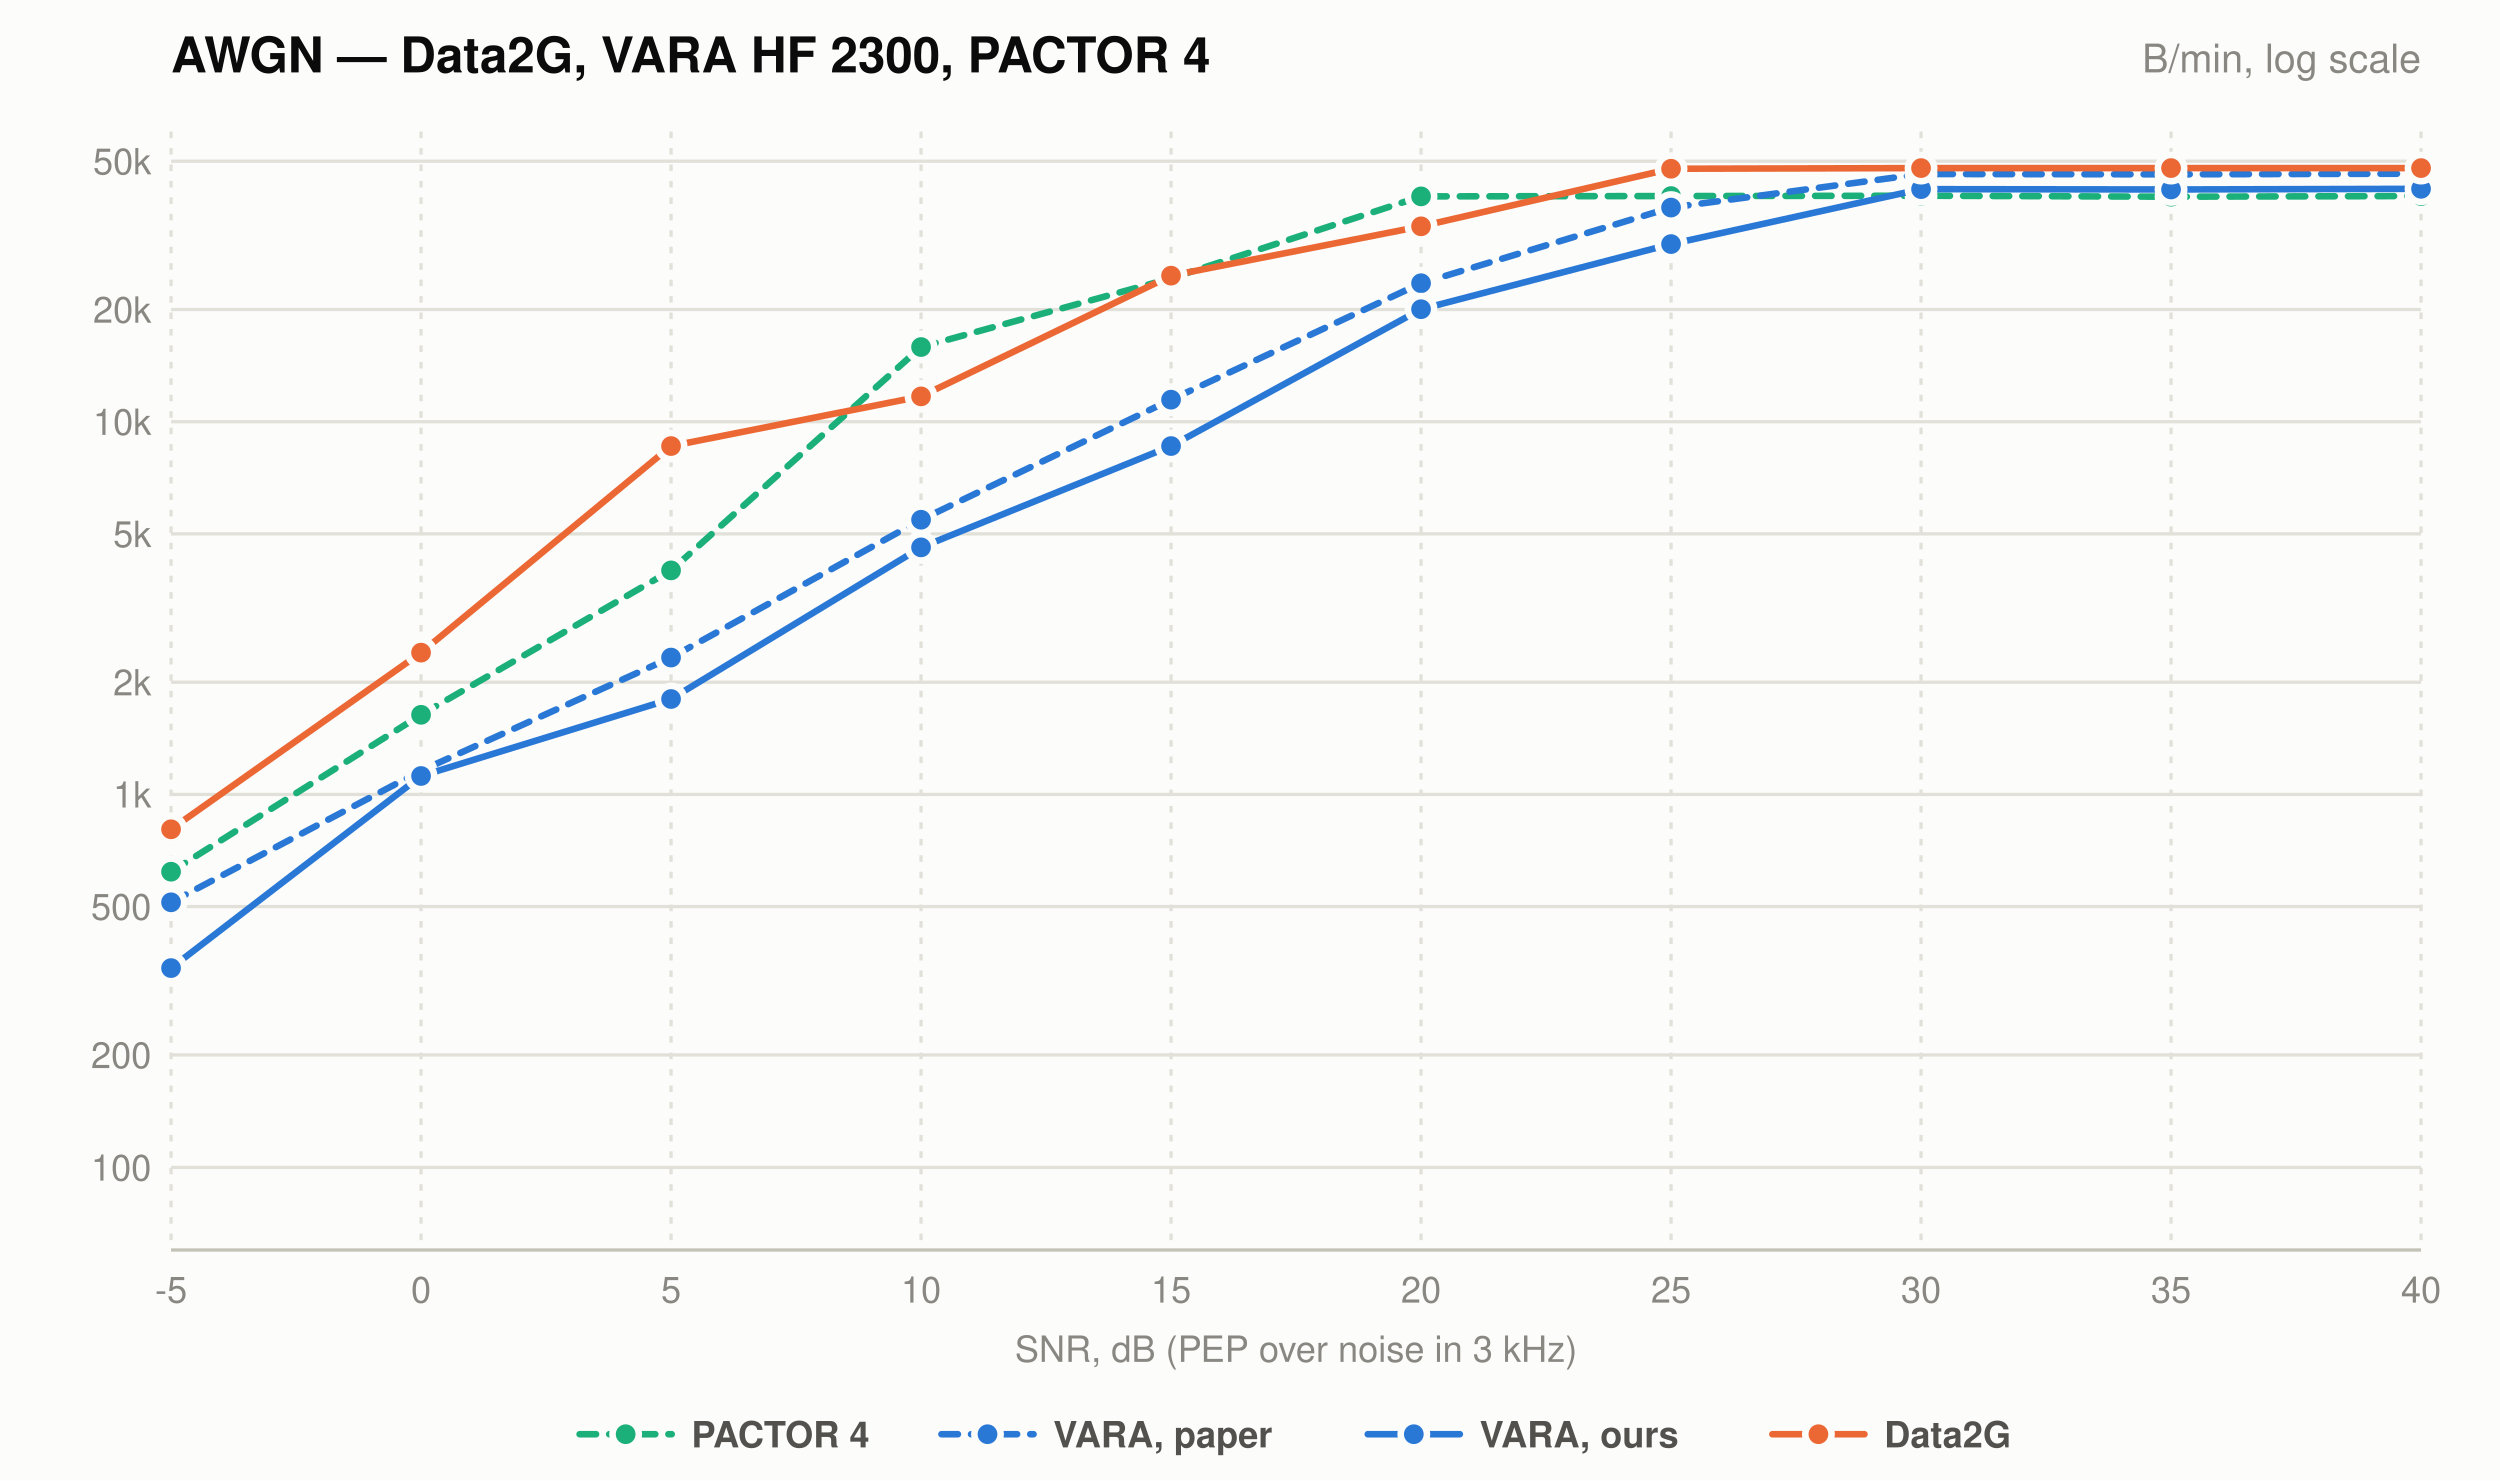
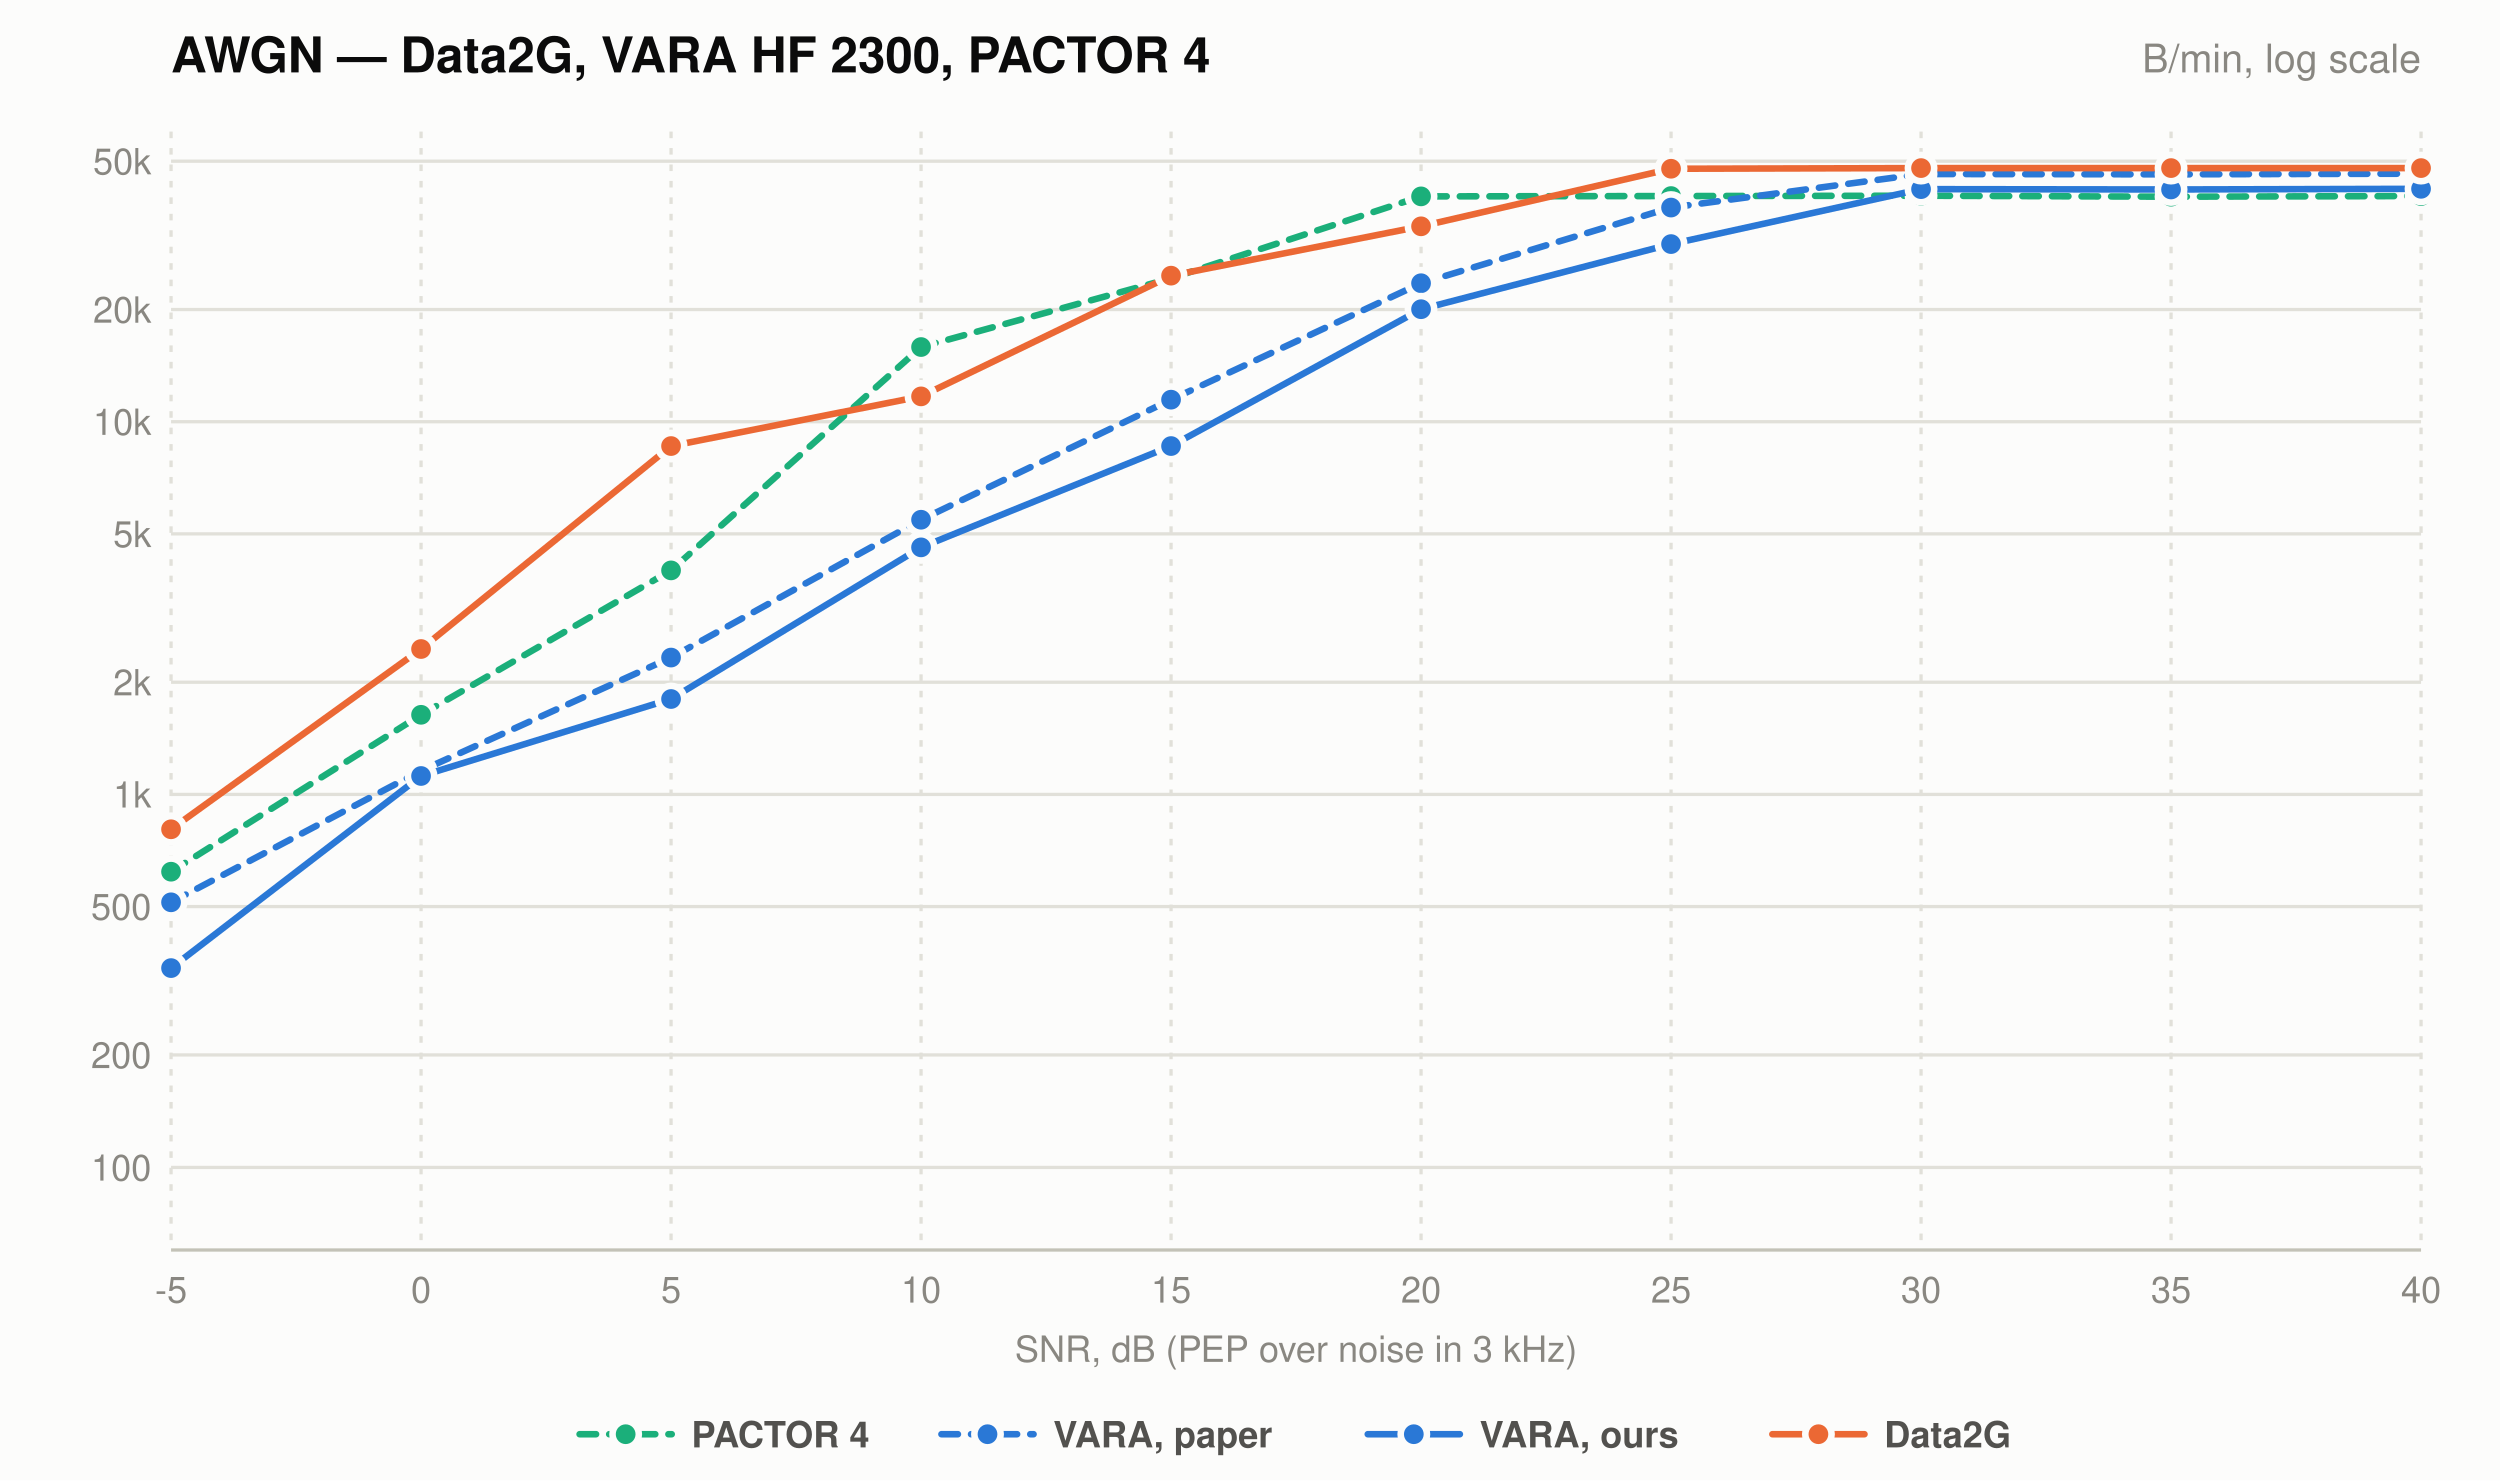
<svg xmlns="http://www.w3.org/2000/svg" viewBox="0 0 760 450" width="760" height="450" font-family="-apple-system, BlinkMacSystemFont, 'Segoe UI', Helvetica, Arial, sans-serif">
  <rect width="760" height="450" fill="#fcfcfb" />
  <text x="52" y="22" font-size="15" font-weight="600" fill="#0b0b0b">AWGN — Data2G, VARA HF 2300, PACTOR 4</text>
  <text x="736" y="22" font-size="12" fill="#898781" text-anchor="end">B/min, log scale</text>
  <line x1="52" x2="736" y1="354.9" y2="354.9" stroke="#e1e0d9" />
  <text x="46" y="358.9" font-size="11" fill="#898781" text-anchor="end">100</text>
  <line x1="52" x2="736" y1="320.7" y2="320.7" stroke="#e1e0d9" />
  <text x="46" y="324.7" font-size="11" fill="#898781" text-anchor="end">200</text>
  <line x1="52" x2="736" y1="275.6" y2="275.6" stroke="#e1e0d9" />
  <text x="46" y="279.6" font-size="11" fill="#898781" text-anchor="end">500</text>
  <line x1="52" x2="736" y1="241.5" y2="241.5" stroke="#e1e0d9" />
  <text x="46" y="245.5" font-size="11" fill="#898781" text-anchor="end">1k</text>
  <line x1="52" x2="736" y1="207.4" y2="207.4" stroke="#e1e0d9" />
  <text x="46" y="211.4" font-size="11" fill="#898781" text-anchor="end">2k</text>
  <line x1="52" x2="736" y1="162.3" y2="162.3" stroke="#e1e0d9" />
  <text x="46" y="166.3" font-size="11" fill="#898781" text-anchor="end">5k</text>
  <line x1="52" x2="736" y1="128.2" y2="128.2" stroke="#e1e0d9" />
  <text x="46" y="132.2" font-size="11" fill="#898781" text-anchor="end">10k</text>
  <line x1="52" x2="736" y1="94.1" y2="94.1" stroke="#e1e0d9" />
  <text x="46" y="98.1" font-size="11" fill="#898781" text-anchor="end">20k</text>
  <line x1="52" x2="736" y1="49.0" y2="49.0" stroke="#e1e0d9" />
  <text x="46" y="53.0" font-size="11" fill="#898781" text-anchor="end">50k</text>
  <line x1="52.0" x2="52.0" y1="40" y2="380" stroke="#e1e0d9" stroke-dasharray="2 3" />
  <text x="52.0" y="396" font-size="11" fill="#898781" text-anchor="middle">-5</text>
  <line x1="128.0" x2="128.0" y1="40" y2="380" stroke="#e1e0d9" stroke-dasharray="2 3" />
  <text x="128.0" y="396" font-size="11" fill="#898781" text-anchor="middle">0</text>
  <line x1="204.0" x2="204.0" y1="40" y2="380" stroke="#e1e0d9" stroke-dasharray="2 3" />
  <text x="204.0" y="396" font-size="11" fill="#898781" text-anchor="middle">5</text>
  <line x1="280.0" x2="280.0" y1="40" y2="380" stroke="#e1e0d9" stroke-dasharray="2 3" />
  <text x="280.0" y="396" font-size="11" fill="#898781" text-anchor="middle">10</text>
  <line x1="356.0" x2="356.0" y1="40" y2="380" stroke="#e1e0d9" stroke-dasharray="2 3" />
  <text x="356.0" y="396" font-size="11" fill="#898781" text-anchor="middle">15</text>
  <line x1="432.0" x2="432.0" y1="40" y2="380" stroke="#e1e0d9" stroke-dasharray="2 3" />
  <text x="432.0" y="396" font-size="11" fill="#898781" text-anchor="middle">20</text>
  <line x1="508.0" x2="508.0" y1="40" y2="380" stroke="#e1e0d9" stroke-dasharray="2 3" />
  <text x="508.0" y="396" font-size="11" fill="#898781" text-anchor="middle">25</text>
  <line x1="584.0" x2="584.0" y1="40" y2="380" stroke="#e1e0d9" stroke-dasharray="2 3" />
  <text x="584.0" y="396" font-size="11" fill="#898781" text-anchor="middle">30</text>
  <line x1="660.0" x2="660.0" y1="40" y2="380" stroke="#e1e0d9" stroke-dasharray="2 3" />
  <text x="660.0" y="396" font-size="11" fill="#898781" text-anchor="middle">35</text>
  <line x1="736.0" x2="736.0" y1="40" y2="380" stroke="#e1e0d9" stroke-dasharray="2 3" />
  <text x="736.0" y="396" font-size="11" fill="#898781" text-anchor="middle">40</text>
  <line x1="52" x2="736" y1="380" y2="380" stroke="#c3c2b7" />
  <text x="394.0" y="414" font-size="11" fill="#898781" text-anchor="middle">SNR, dB (PEP over noise in 3 kHz)</text>
  <path d="M52.0,265.0L128.0,217.3L204.0,173.4L280.0,105.5L356.0,84.6L432.0,59.7L508.0,59.6L584.0,59.5L660.0,59.8L736.0,59.6" fill="none" stroke="#1baf7a" stroke-width="2" stroke-linejoin="round" stroke-linecap="round" stroke-dasharray="5 4" />
  <circle cx="52.0" cy="265.0" r="4" fill="#1baf7a" stroke="#fcfcfb" stroke-width="2" />
  <circle cx="128.0" cy="217.3" r="4" fill="#1baf7a" stroke="#fcfcfb" stroke-width="2" />
  <circle cx="204.0" cy="173.4" r="4" fill="#1baf7a" stroke="#fcfcfb" stroke-width="2" />
  <circle cx="280.0" cy="105.5" r="4" fill="#1baf7a" stroke="#fcfcfb" stroke-width="2" />
  <circle cx="356.0" cy="84.6" r="4" fill="#1baf7a" stroke="#fcfcfb" stroke-width="2" />
  <circle cx="432.0" cy="59.7" r="4" fill="#1baf7a" stroke="#fcfcfb" stroke-width="2" />
  <circle cx="508.0" cy="59.6" r="4" fill="#1baf7a" stroke="#fcfcfb" stroke-width="2" />
  <circle cx="584.0" cy="59.5" r="4" fill="#1baf7a" stroke="#fcfcfb" stroke-width="2" />
  <circle cx="660.0" cy="59.8" r="4" fill="#1baf7a" stroke="#fcfcfb" stroke-width="2" />
  <circle cx="736.0" cy="59.6" r="4" fill="#1baf7a" stroke="#fcfcfb" stroke-width="2" />
  <path d="M52.0,274.3L128.0,234.3L204.0,199.9L280.0,158.0L356.0,121.5L432.0,86.1L508.0,63.1L584.0,52.9L660.0,53.0L736.0,52.8" fill="none" stroke="#2a78d6" stroke-width="2" stroke-linejoin="round" stroke-linecap="round" stroke-dasharray="5 4" />
  <circle cx="52.0" cy="274.3" r="4" fill="#2a78d6" stroke="#fcfcfb" stroke-width="2" />
  <circle cx="128.0" cy="234.3" r="4" fill="#2a78d6" stroke="#fcfcfb" stroke-width="2" />
  <circle cx="204.0" cy="199.9" r="4" fill="#2a78d6" stroke="#fcfcfb" stroke-width="2" />
  <circle cx="280.0" cy="158.0" r="4" fill="#2a78d6" stroke="#fcfcfb" stroke-width="2" />
  <circle cx="356.0" cy="121.5" r="4" fill="#2a78d6" stroke="#fcfcfb" stroke-width="2" />
  <circle cx="432.0" cy="86.1" r="4" fill="#2a78d6" stroke="#fcfcfb" stroke-width="2" />
  <circle cx="508.0" cy="63.1" r="4" fill="#2a78d6" stroke="#fcfcfb" stroke-width="2" />
  <circle cx="584.0" cy="52.9" r="4" fill="#2a78d6" stroke="#fcfcfb" stroke-width="2" />
  <circle cx="660.0" cy="53.0" r="4" fill="#2a78d6" stroke="#fcfcfb" stroke-width="2" />
  <circle cx="736.0" cy="52.8" r="4" fill="#2a78d6" stroke="#fcfcfb" stroke-width="2" />
  <path d="M52.0,294.3L128.0,235.9L204.0,212.5L280.0,166.4L356.0,135.6L432.0,94.0L508.0,74.2L584.0,57.5L660.0,57.6L736.0,57.4" fill="none" stroke="#2a78d6" stroke-width="2" stroke-linejoin="round" stroke-linecap="round" />
  <circle cx="52.0" cy="294.3" r="4" fill="#2a78d6" stroke="#fcfcfb" stroke-width="2" />
  <circle cx="128.0" cy="235.9" r="4" fill="#2a78d6" stroke="#fcfcfb" stroke-width="2" />
  <circle cx="204.0" cy="212.5" r="4" fill="#2a78d6" stroke="#fcfcfb" stroke-width="2" />
  <circle cx="280.0" cy="166.4" r="4" fill="#2a78d6" stroke="#fcfcfb" stroke-width="2" />
  <circle cx="356.0" cy="135.6" r="4" fill="#2a78d6" stroke="#fcfcfb" stroke-width="2" />
  <circle cx="432.0" cy="94.0" r="4" fill="#2a78d6" stroke="#fcfcfb" stroke-width="2" />
  <circle cx="508.0" cy="74.2" r="4" fill="#2a78d6" stroke="#fcfcfb" stroke-width="2" />
  <circle cx="584.0" cy="57.5" r="4" fill="#2a78d6" stroke="#fcfcfb" stroke-width="2" />
  <circle cx="660.0" cy="57.6" r="4" fill="#2a78d6" stroke="#fcfcfb" stroke-width="2" />
  <circle cx="736.0" cy="57.4" r="4" fill="#2a78d6" stroke="#fcfcfb" stroke-width="2" />
-   <path d="M52.0,252.1L128.0,198.4L204.0,135.6L280.0,120.5L356.0,83.8L432.0,68.8L508.0,51.3L584.0,51.1L660.0,51.1L736.0,51.1" fill="none" stroke="#eb6834" stroke-width="2" stroke-linejoin="round" stroke-linecap="round" />
+   <path d="M52.0,252.1L128.0,197.3L204.0,135.6L280.0,120.5L356.0,83.8L432.0,68.8L508.0,51.3L584.0,51.1L660.0,51.1L736.0,51.1" fill="none" stroke="#eb6834" stroke-width="2" stroke-linejoin="round" stroke-linecap="round" />
  <circle cx="52.0" cy="252.1" r="4" fill="#eb6834" stroke="#fcfcfb" stroke-width="2" />
-   <circle cx="128.0" cy="198.4" r="4" fill="#eb6834" stroke="#fcfcfb" stroke-width="2" />
+   <circle cx="128.0" cy="197.3" r="4" fill="#eb6834" stroke="#fcfcfb" stroke-width="2" />
  <circle cx="204.0" cy="135.6" r="4" fill="#eb6834" stroke="#fcfcfb" stroke-width="2" />
  <circle cx="280.0" cy="120.5" r="4" fill="#eb6834" stroke="#fcfcfb" stroke-width="2" />
  <circle cx="356.0" cy="83.8" r="4" fill="#eb6834" stroke="#fcfcfb" stroke-width="2" />
  <circle cx="432.0" cy="68.8" r="4" fill="#eb6834" stroke="#fcfcfb" stroke-width="2" />
  <circle cx="508.0" cy="51.3" r="4" fill="#eb6834" stroke="#fcfcfb" stroke-width="2" />
  <circle cx="584.0" cy="51.1" r="4" fill="#eb6834" stroke="#fcfcfb" stroke-width="2" />
  <circle cx="660.0" cy="51.1" r="4" fill="#eb6834" stroke="#fcfcfb" stroke-width="2" />
  <circle cx="736.0" cy="51.1" r="4" fill="#eb6834" stroke="#fcfcfb" stroke-width="2" />
  <line x1="176.2" x2="204.2" y1="436" y2="436" stroke="#1baf7a" stroke-width="2" stroke-linecap="round" stroke-dasharray="5 4" />
  <circle cx="190.2" cy="436" r="4" fill="#1baf7a" stroke="#fcfcfb" stroke-width="2" />
  <text x="210.2" y="440" font-size="11" font-weight="600" fill="#52514e">PACTOR 4</text>
  <line x1="286.2" x2="314.2" y1="436" y2="436" stroke="#2a78d6" stroke-width="2" stroke-linecap="round" stroke-dasharray="5 4" />
  <circle cx="300.2" cy="436" r="4" fill="#2a78d6" stroke="#fcfcfb" stroke-width="2" />
  <text x="320.2" y="440" font-size="11" font-weight="600" fill="#52514e">VARA, paper</text>
  <line x1="415.8" x2="443.8" y1="436" y2="436" stroke="#2a78d6" stroke-width="2" stroke-linecap="round" />
  <circle cx="429.8" cy="436" r="4" fill="#2a78d6" stroke="#fcfcfb" stroke-width="2" />
  <text x="449.8" y="440" font-size="11" font-weight="600" fill="#52514e">VARA, ours</text>
  <line x1="538.8" x2="566.8" y1="436" y2="436" stroke="#eb6834" stroke-width="2" stroke-linecap="round" />
  <circle cx="552.8" cy="436" r="4" fill="#eb6834" stroke="#fcfcfb" stroke-width="2" />
  <text x="572.8" y="440" font-size="11" font-weight="600" fill="#52514e">Data2G</text>
</svg>
